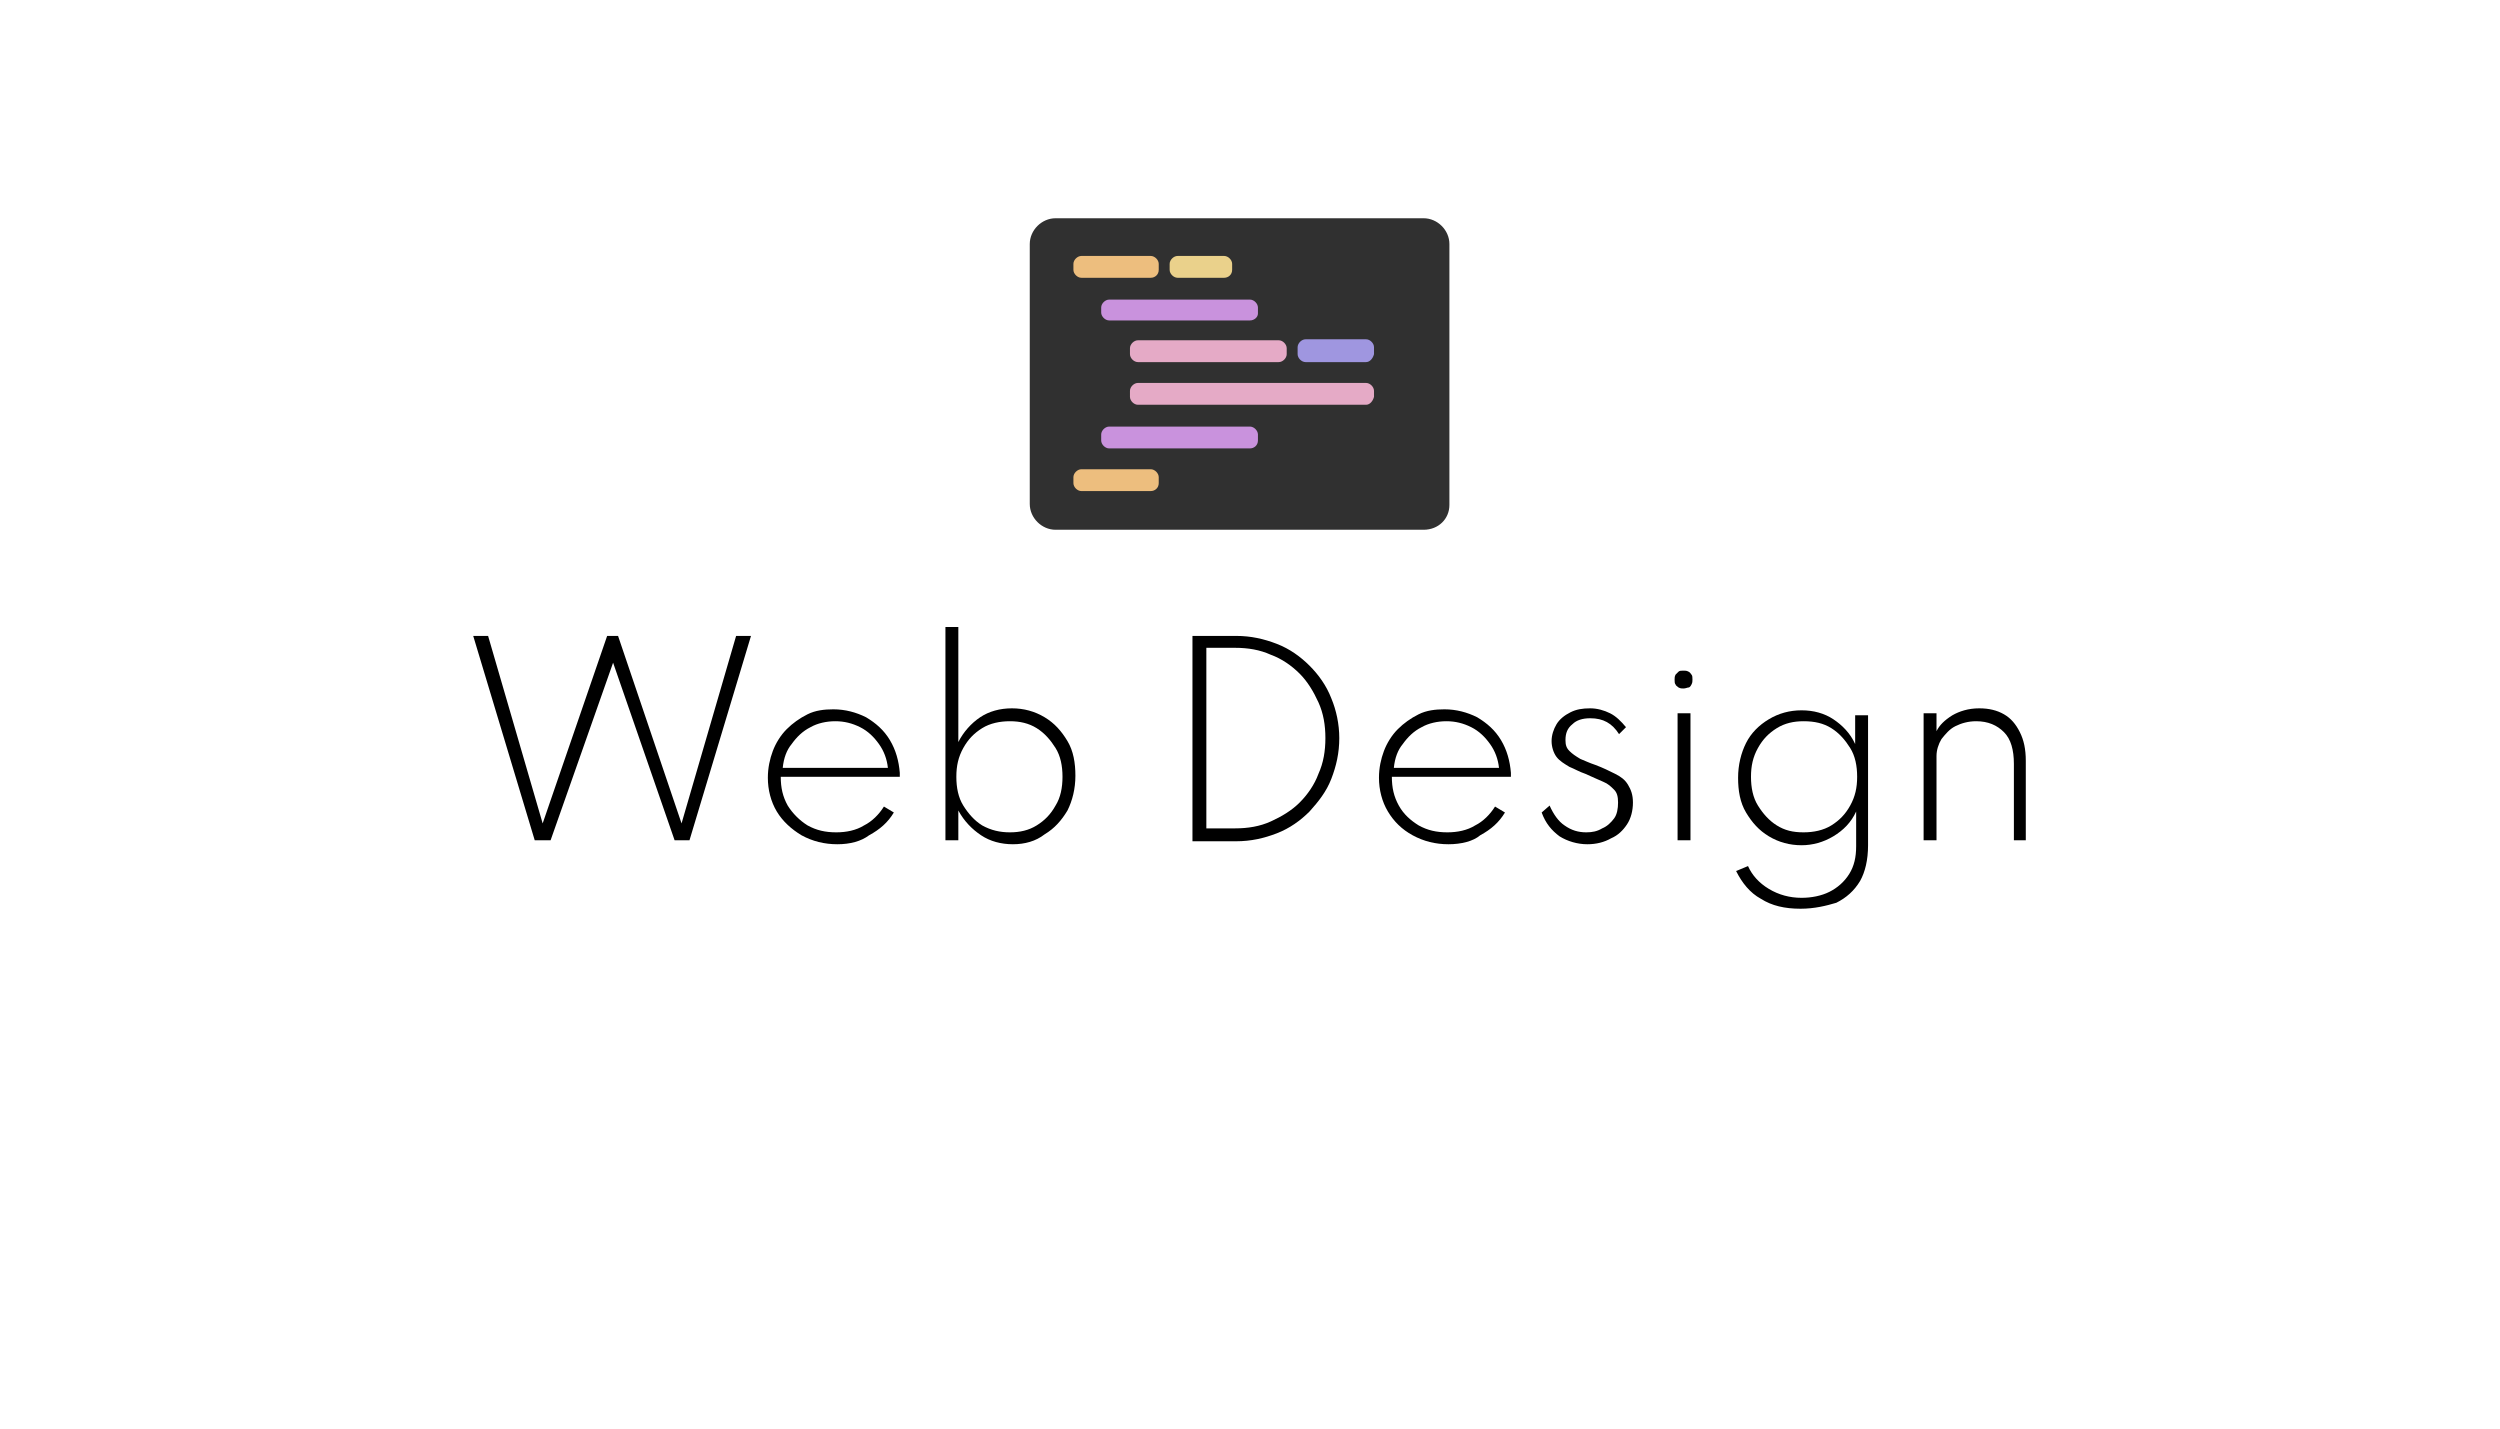
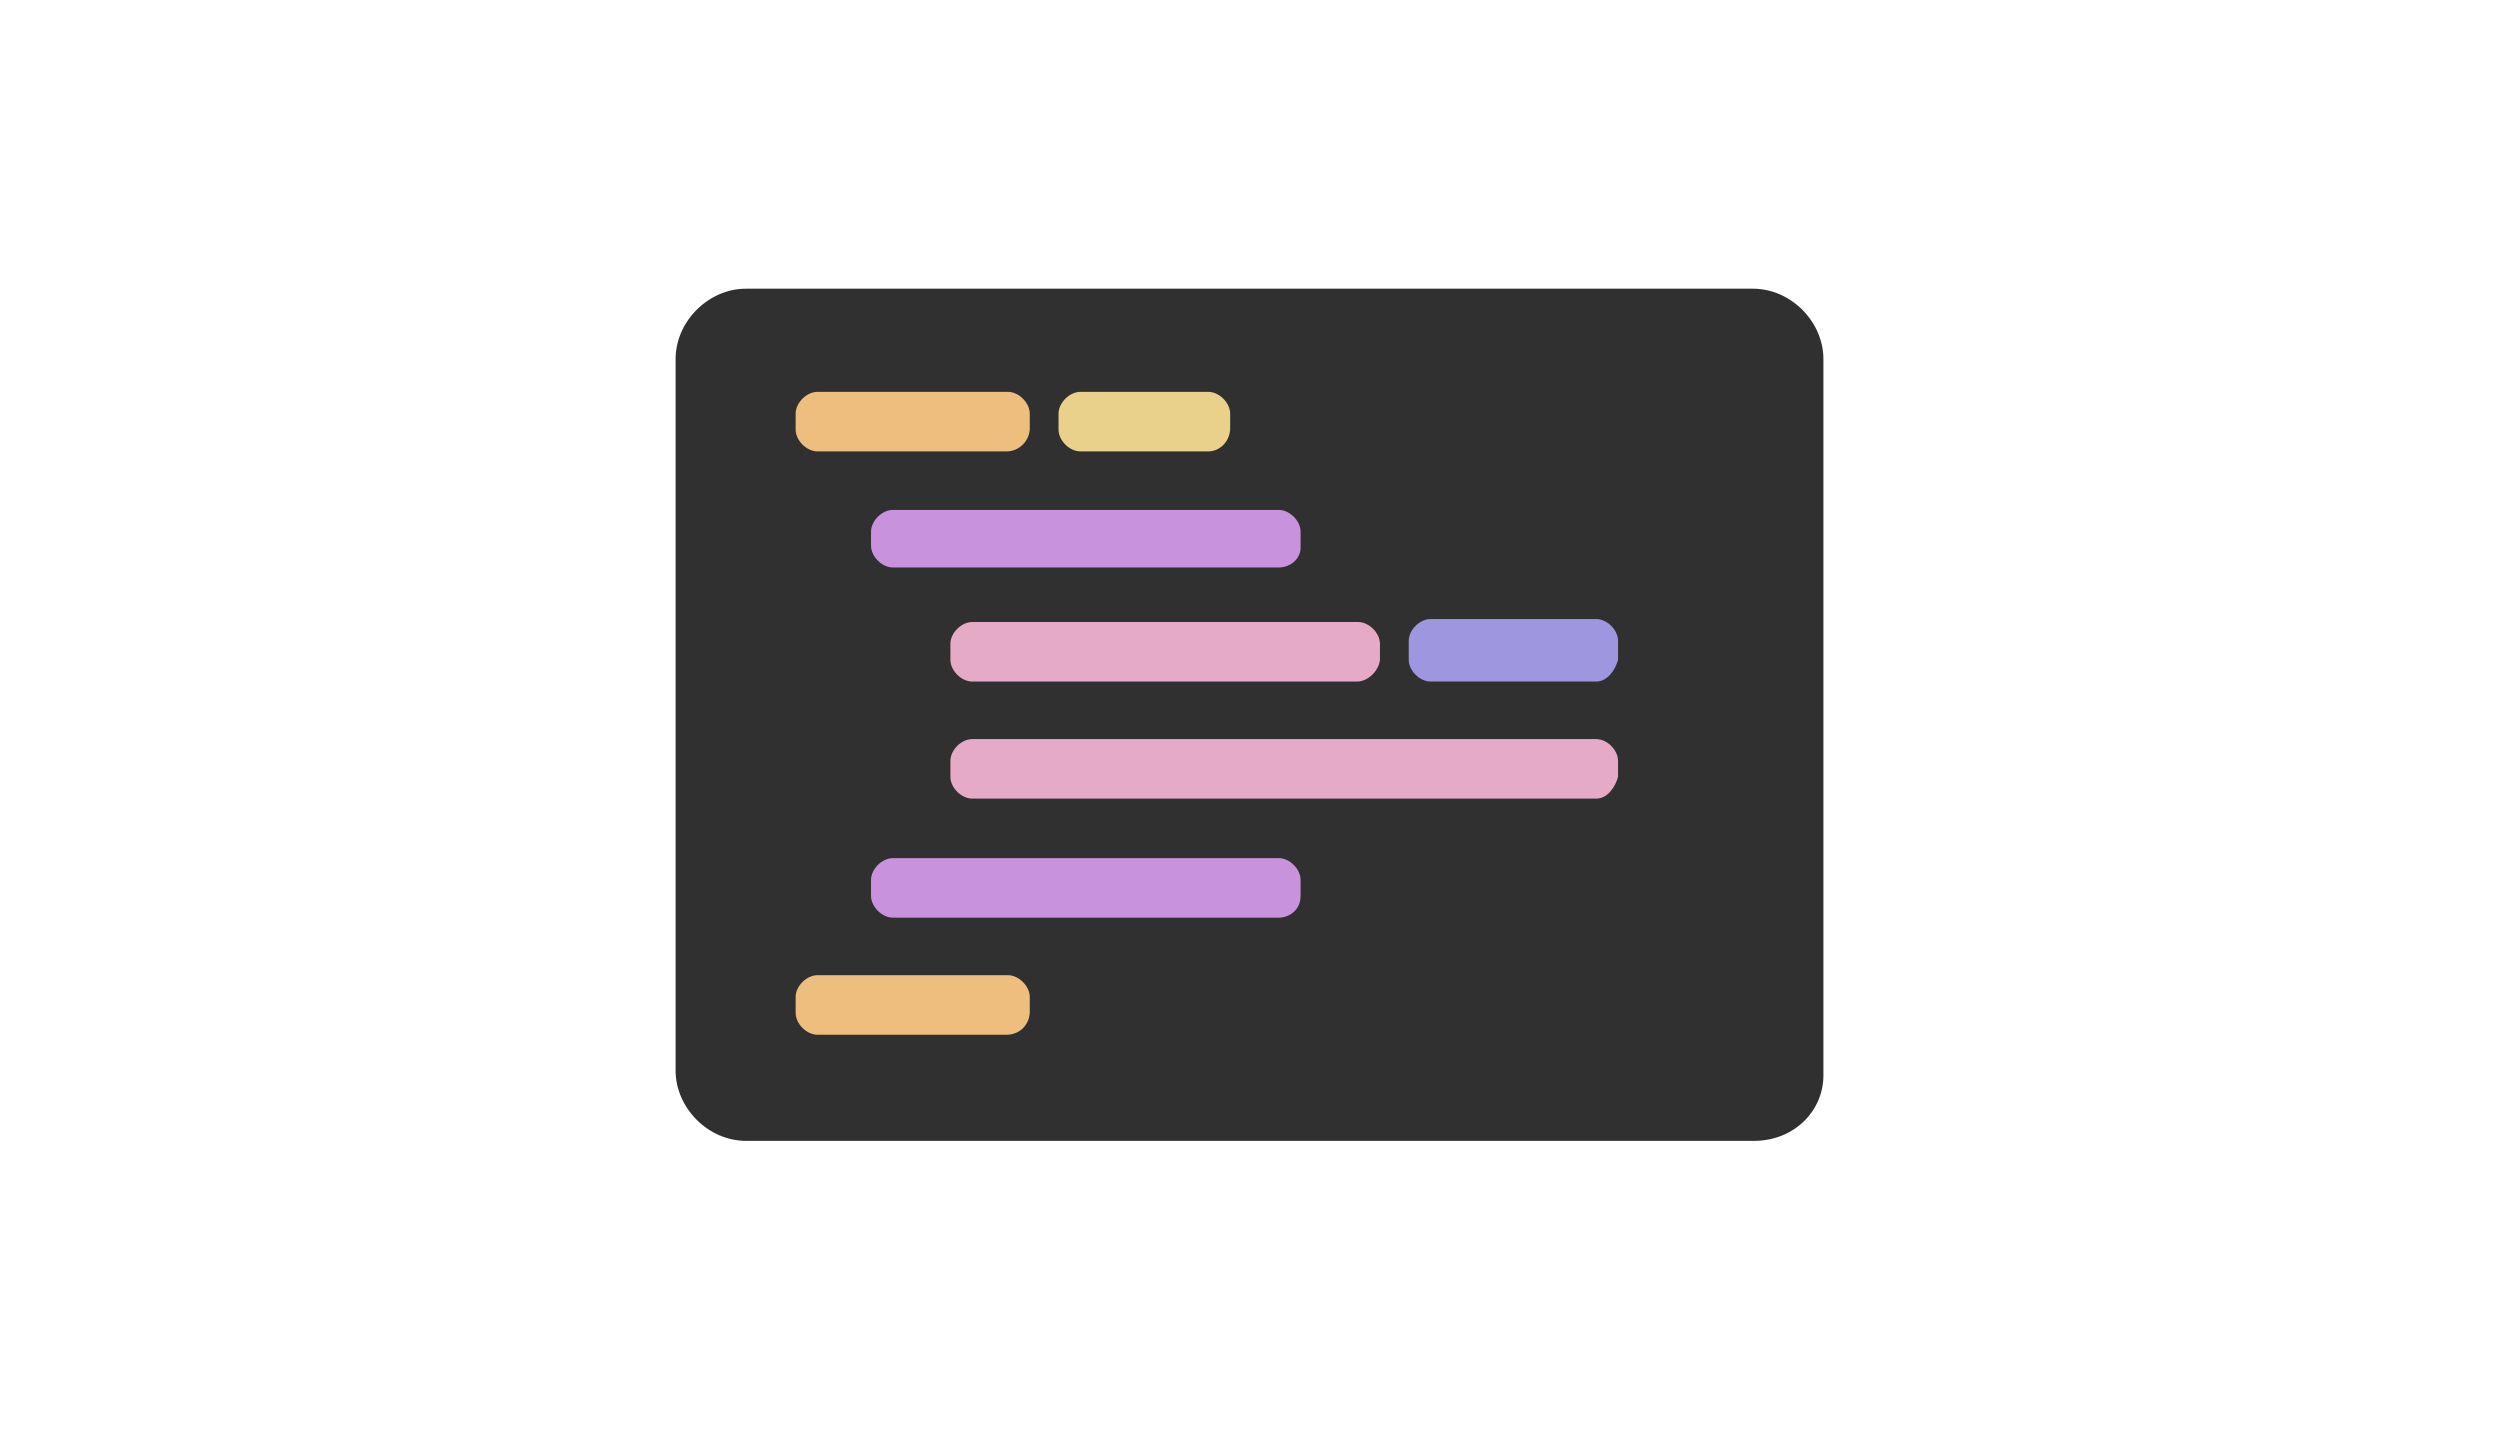
<svg xmlns="http://www.w3.org/2000/svg" version="1.1" id="Layer_1" x="0px" y="0px" viewBox="0 0 252 144" style="enable-background:new 0 0 252 144;" xml:space="preserve">
  <style type="text/css">
	.st0{fill:#303030;}
	.st1{fill:#EDBE7E;}
	.st2{fill:#C992DD;}
	.st3{fill:#E5AAC6;}
	.st4{fill:#EAD18B;}
	.st5{fill:#9F96E0;}
</style>
  <g>
-     <path class="st0" d="M143.5,53.4h-37.1c-1.4,0-2.6-1.2-2.6-2.6V24.6c0-1.4,1.2-2.6,2.6-2.6h37.1c1.4,0,2.6,1.2,2.6,2.6v26.3   C146.1,52.3,145,53.4,143.5,53.4z" />
+     <path class="st0" d="M176.8,115H75.2c-3.8,0-7.1-3.3-7.1-7.1V36.2c0-3.8,3.3-7.1,7.1-7.1h101.5c3.8,0,7.1,3.3,7.1,7.1v72   C183.9,111.9,180.9,115,176.8,115z" />
    <g>
-       <path class="st1" d="M116,28h-7c-0.4,0-0.8-0.4-0.8-0.8v-0.6c0-0.4,0.4-0.8,0.8-0.8h7c0.4,0,0.8,0.4,0.8,0.8v0.6    C116.8,27.7,116.4,28,116,28z" />
-       <path class="st2" d="M126,32.3h-14.2c-0.4,0-0.8-0.4-0.8-0.8V31c0-0.4,0.4-0.8,0.8-0.8H126c0.4,0,0.8,0.4,0.8,0.8v0.6    C126.8,32,126.4,32.3,126,32.3z" />
-       <path class="st3" d="M128.9,36.5h-14.2c-0.4,0-0.8-0.4-0.8-0.8v-0.6c0-0.4,0.4-0.8,0.8-0.8h14.2c0.4,0,0.8,0.4,0.8,0.8v0.6    C129.7,36.1,129.3,36.5,128.9,36.5z" />
-       <path class="st2" d="M126,45.2h-14.2c-0.4,0-0.8-0.4-0.8-0.8v-0.6c0-0.4,0.4-0.8,0.8-0.8H126c0.4,0,0.8,0.4,0.8,0.8v0.6    C126.8,44.9,126.4,45.2,126,45.2z" />
-       <path class="st3" d="M137.7,40.8h-23c-0.4,0-0.8-0.4-0.8-0.8v-0.6c0-0.4,0.4-0.8,0.8-0.8h23c0.4,0,0.8,0.4,0.8,0.8V40    C138.4,40.4,138.1,40.8,137.7,40.8z" />
-       <path class="st1" d="M116,49.5h-7c-0.4,0-0.8-0.4-0.8-0.8v-0.6c0-0.4,0.4-0.8,0.8-0.8h7c0.4,0,0.8,0.4,0.8,0.8v0.6    C116.8,49.2,116.4,49.5,116,49.5z" />
-       <path class="st4" d="M123.4,28h-4.7c-0.4,0-0.8-0.4-0.8-0.8v-0.6c0-0.4,0.4-0.8,0.8-0.8h4.7c0.4,0,0.8,0.4,0.8,0.8v0.6    C124.2,27.7,123.8,28,123.4,28z" />
-       <path class="st5" d="M137.7,36.5h-6.1c-0.4,0-0.8-0.4-0.8-0.8V35c0-0.4,0.4-0.8,0.8-0.8h6.1c0.4,0,0.8,0.4,0.8,0.8v0.7    C138.4,36.1,138.1,36.5,137.7,36.5z" />
+       <path class="st1" d="M101.5,45.5H82.4c-1.1,0-2.2-1.1-2.2-2.2v-1.6c0-1.1,1.1-2.2,2.2-2.2h19.2c1.1,0,2.2,1.1,2.2,2.2v1.6    C103.7,44.6,102.6,45.5,101.5,45.5z" />
+       <path class="st2" d="M128.9,57.2H90c-1.1,0-2.2-1.1-2.2-2.2v-1.4c0-1.1,1.1-2.2,2.2-2.2h38.9c1.1,0,2.2,1.1,2.2,2.2v1.6    C131.1,56.4,130,57.2,128.9,57.2z" />
+       <path class="st3" d="M136.8,68.7H98c-1.1,0-2.2-1.1-2.2-2.2v-1.6c0-1.1,1.1-2.2,2.2-2.2h38.9c1.1,0,2.2,1.1,2.2,2.2v1.6    C139,67.6,137.9,68.7,136.8,68.7z" />
+       <path class="st2" d="M128.9,92.5H90c-1.1,0-2.2-1.1-2.2-2.2v-1.6c0-1.1,1.1-2.2,2.2-2.2h38.9c1.1,0,2.2,1.1,2.2,2.2v1.6    C131.1,91.7,130,92.5,128.9,92.5z" />
+       <path class="st3" d="M160.9,80.5H98c-1.1,0-2.2-1.1-2.2-2.2v-1.6c0-1.1,1.1-2.2,2.2-2.2h62.9c1.1,0,2.2,1.1,2.2,2.2v1.6    C162.8,79.4,162,80.5,160.9,80.5z" />
+       <path class="st1" d="M101.5,104.3H82.4c-1.1,0-2.2-1.1-2.2-2.2v-1.6c0-1.1,1.1-2.2,2.2-2.2h19.2c1.1,0,2.2,1.1,2.2,2.2v1.6    C103.7,103.5,102.6,104.3,101.5,104.3z" />
+       <path class="st4" d="M121.8,45.5h-12.9c-1.1,0-2.2-1.1-2.2-2.2v-1.6c0-1.1,1.1-2.2,2.2-2.2h12.9c1.1,0,2.2,1.1,2.2,2.2v1.6    C123.9,44.6,122.9,45.5,121.8,45.5z" />
+       <path class="st5" d="M160.9,68.7h-16.7c-1.1,0-2.2-1.1-2.2-2.2v-1.9c0-1.1,1.1-2.2,2.2-2.2h16.7c1.1,0,2.2,1.1,2.2,2.2v1.9    C162.8,67.6,162,68.7,160.9,68.7z" />
    </g>
  </g>
-   <g>
-     <path d="M53.9,84.7l-6.2-20.6h1.5L54.7,83l6.5-18.9h1.1L68.7,83l5.5-18.9h1.5l-6.2,20.6h-1.5l-6.2-17.9l-6.3,17.9H53.9z" />
-     <path d="M84.4,85.1c-1.3,0-2.5-0.3-3.6-0.9c-1-0.6-1.9-1.4-2.5-2.4s-0.9-2.2-0.9-3.4c0-1,0.2-1.9,0.5-2.7c0.3-0.8,0.8-1.6,1.4-2.2   c0.6-0.6,1.3-1.1,2.1-1.5c0.8-0.4,1.7-0.5,2.6-0.5c1.2,0,2.3,0.3,3.3,0.8c1,0.6,1.8,1.3,2.4,2.3c0.6,1,0.9,2.1,1,3.3   c0,0.1,0,0.2,0,0.2s0,0.1,0,0.2h-12c0,1.1,0.2,2,0.7,2.9c0.5,0.8,1.2,1.5,2,2c0.9,0.5,1.8,0.7,2.9,0.7c1,0,2-0.2,2.8-0.7   c0.8-0.4,1.5-1.1,2-1.9l1,0.6c-0.6,1-1.4,1.7-2.5,2.3C86.8,84.8,85.7,85.1,84.4,85.1z M78.9,77.4h10.6c-0.1-0.9-0.4-1.7-0.9-2.4   c-0.5-0.7-1.1-1.3-1.9-1.7c-0.8-0.4-1.6-0.6-2.5-0.6c-0.9,0-1.8,0.2-2.5,0.6c-0.8,0.4-1.4,1-1.9,1.7C79.3,75.6,79,76.4,78.9,77.4z" />
-     <path d="M102.1,85.1c-1.2,0-2.3-0.3-3.2-0.9s-1.7-1.4-2.3-2.5v3h-1.3V63.2h1.3v11.6c0.5-1,1.3-1.9,2.2-2.5s2-0.9,3.2-0.9   c1.2,0,2.3,0.3,3.3,0.9c1,0.6,1.7,1.4,2.3,2.4s0.8,2.2,0.8,3.5c0,1.3-0.3,2.5-0.8,3.5c-0.6,1-1.3,1.8-2.3,2.4   C104.4,84.8,103.3,85.1,102.1,85.1z M101.8,83.9c1,0,1.9-0.2,2.7-0.7c0.8-0.5,1.4-1.1,1.9-2c0.5-0.8,0.7-1.8,0.7-2.9   c0-1.1-0.2-2.1-0.7-2.9s-1.1-1.5-1.9-2c-0.8-0.5-1.7-0.7-2.7-0.7s-2,0.2-2.8,0.7c-0.8,0.5-1.4,1.1-1.9,2s-0.7,1.8-0.7,2.9   c0,1.1,0.2,2.1,0.7,2.9c0.5,0.8,1.1,1.5,1.9,2C99.9,83.7,100.8,83.9,101.8,83.9z" />
-     <path d="M120.2,84.7V64.1h4.4c1.5,0,2.8,0.3,4.1,0.8c1.3,0.5,2.4,1.3,3.3,2.2c0.9,0.9,1.7,2,2.2,3.3c0.5,1.2,0.8,2.6,0.8,4   c0,1.5-0.3,2.8-0.8,4.1s-1.3,2.3-2.2,3.3c-0.9,0.9-2,1.7-3.3,2.2s-2.6,0.8-4.1,0.8H120.2z M121.6,83.5h2.9c1.3,0,2.5-0.2,3.6-0.7   c1.1-0.5,2.1-1.1,2.9-1.9c0.8-0.8,1.5-1.8,1.9-2.9c0.5-1.1,0.7-2.3,0.7-3.6s-0.2-2.5-0.7-3.6c-0.5-1.1-1.1-2.1-1.9-2.9   c-0.8-0.8-1.8-1.5-2.9-1.9c-1.1-0.5-2.3-0.7-3.6-0.7h-2.9V83.5z" />
-     <path d="M146,85.1c-1.3,0-2.5-0.3-3.6-0.9s-1.9-1.4-2.5-2.4s-0.9-2.2-0.9-3.4c0-1,0.2-1.9,0.5-2.7c0.3-0.8,0.8-1.6,1.4-2.2   c0.6-0.6,1.3-1.1,2.1-1.5c0.8-0.4,1.7-0.5,2.6-0.5c1.2,0,2.3,0.3,3.3,0.8c1,0.6,1.8,1.3,2.4,2.3c0.6,1,0.9,2.1,1,3.3   c0,0.1,0,0.2,0,0.2s0,0.1,0,0.2h-12c0,1.1,0.2,2,0.7,2.9s1.2,1.5,2,2c0.9,0.5,1.8,0.7,2.9,0.7c1,0,2-0.2,2.8-0.7   c0.8-0.4,1.5-1.1,2-1.9l1,0.6c-0.6,1-1.4,1.7-2.5,2.3C148.5,84.8,147.3,85.1,146,85.1z M140.5,77.4h10.6c-0.1-0.9-0.4-1.7-0.9-2.4   c-0.5-0.7-1.1-1.3-1.9-1.7c-0.8-0.4-1.6-0.6-2.5-0.6c-0.9,0-1.8,0.2-2.5,0.6c-0.8,0.4-1.4,1-1.9,1.7   C140.9,75.6,140.6,76.4,140.5,77.4z" />
-     <path d="M160,85.1c-1,0-2-0.3-2.8-0.8c-0.8-0.6-1.4-1.3-1.8-2.4l0.8-0.7c0.4,0.9,0.9,1.6,1.5,2c0.7,0.5,1.4,0.7,2.2,0.7   c0.6,0,1.1-0.1,1.6-0.4c0.5-0.2,0.9-0.6,1.2-1s0.4-1,0.4-1.6c0-0.6-0.1-1-0.4-1.3c-0.3-0.3-0.6-0.6-1.1-0.8   c-0.5-0.2-1.1-0.5-1.8-0.8c-0.6-0.2-1.1-0.5-1.6-0.7c-0.5-0.3-1-0.6-1.3-1c-0.3-0.4-0.5-1-0.5-1.6c0-0.6,0.2-1.2,0.5-1.7   c0.3-0.5,0.8-0.9,1.4-1.2c0.6-0.3,1.2-0.4,2-0.4c0.7,0,1.4,0.2,2,0.5c0.6,0.3,1.1,0.8,1.6,1.4l-0.7,0.7c-0.7-1.1-1.6-1.6-2.9-1.6   c-0.8,0-1.4,0.2-1.8,0.6c-0.5,0.4-0.7,0.9-0.7,1.6c0,0.5,0.1,0.8,0.4,1.1s0.6,0.5,1.1,0.8c0.5,0.2,0.9,0.4,1.5,0.6   c0.8,0.3,1.4,0.6,2,0.9c0.6,0.3,1,0.6,1.3,1.1s0.5,1,0.5,1.8c0,0.8-0.2,1.6-0.6,2.2c-0.4,0.6-0.9,1.1-1.6,1.4   C161.7,84.9,160.9,85.1,160,85.1z" />
-     <path d="M169.7,69.4c-0.2,0-0.3,0-0.5-0.1c-0.1-0.1-0.3-0.2-0.3-0.3c-0.1-0.1-0.1-0.3-0.1-0.5c0-0.2,0-0.3,0.1-0.5   c0.1-0.1,0.2-0.2,0.3-0.3s0.3-0.1,0.5-0.1c0.2,0,0.3,0,0.5,0.1s0.2,0.2,0.3,0.3s0.1,0.3,0.1,0.5c0,0.2,0,0.3-0.1,0.5   s-0.2,0.3-0.3,0.3C170.1,69.3,169.9,69.4,169.7,69.4z M169.1,84.7V71.9h1.3v12.8H169.1z" />
-     <path d="M181.5,91.6c-1.6,0-2.9-0.3-4-1c-1.1-0.6-1.9-1.6-2.5-2.8l1.2-0.5c0.4,0.9,1.1,1.7,2.1,2.3c1,0.6,2.1,0.9,3.3,0.9   c1,0,2-0.2,2.8-0.6c0.8-0.4,1.5-1,2-1.8s0.7-1.7,0.7-2.8v-3.5c-0.5,1.1-1.3,1.9-2.3,2.5s-2.1,0.9-3.2,0.9c-1.2,0-2.3-0.3-3.3-0.9   c-1-0.6-1.7-1.4-2.3-2.4c-0.6-1-0.8-2.2-0.8-3.5c0-1.3,0.3-2.5,0.8-3.5s1.3-1.8,2.3-2.4c1-0.6,2.1-0.9,3.3-0.9   c1.2,0,2.3,0.3,3.2,0.9s1.7,1.4,2.2,2.5v-2.9h1.3v13.1c0,1.5-0.3,2.7-0.8,3.6c-0.6,1-1.4,1.7-2.4,2.2   C184.1,91.3,182.9,91.6,181.5,91.6z M181.8,83.9c1,0,2-0.2,2.8-0.7c0.8-0.5,1.4-1.1,1.9-2c0.5-0.9,0.7-1.8,0.7-2.9   c0-1.1-0.2-2.1-0.7-2.9s-1.1-1.5-1.9-2c-0.8-0.5-1.7-0.7-2.8-0.7c-1,0-1.9,0.2-2.7,0.7c-0.8,0.5-1.4,1.1-1.9,2s-0.7,1.8-0.7,2.9   c0,1.1,0.2,2.1,0.7,2.9c0.5,0.8,1.1,1.5,1.9,2S180.7,83.9,181.8,83.9z" />
-     <path d="M193.9,84.7V71.9h1.3v1.8c0.3-0.6,0.8-1.1,1.6-1.6c0.7-0.4,1.6-0.7,2.7-0.7c1,0,1.8,0.2,2.5,0.6s1.2,1,1.6,1.8   s0.6,1.7,0.6,2.9v8H203V77c0-1.4-0.3-2.5-1-3.2c-0.7-0.7-1.6-1.1-2.8-1.1c-0.8,0-1.5,0.2-2.1,0.5c-0.6,0.3-1,0.8-1.4,1.3   c-0.3,0.5-0.5,1.1-0.5,1.7v8.5H193.9z" />
-   </g>
</svg>
